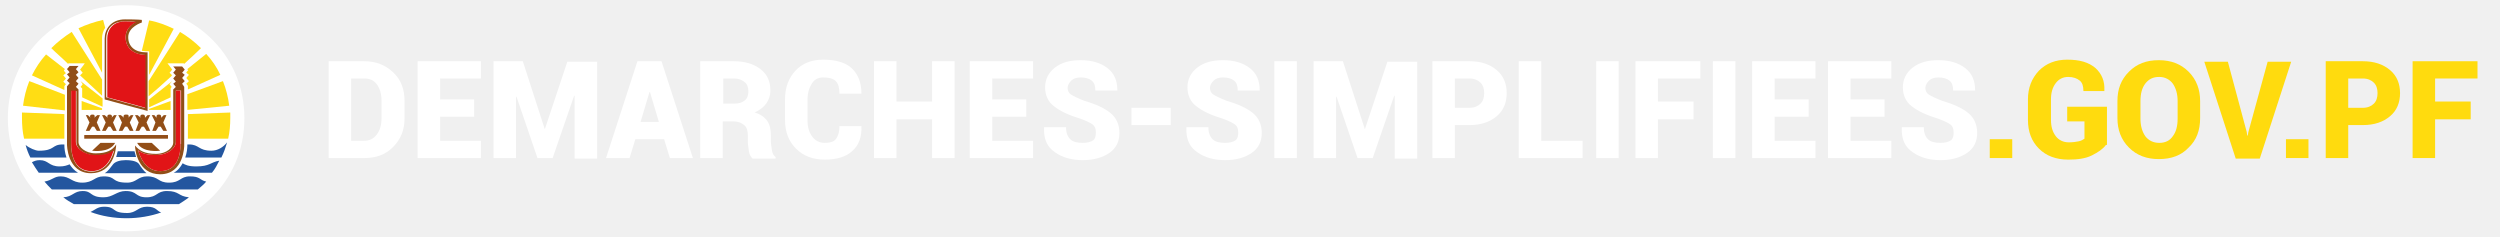
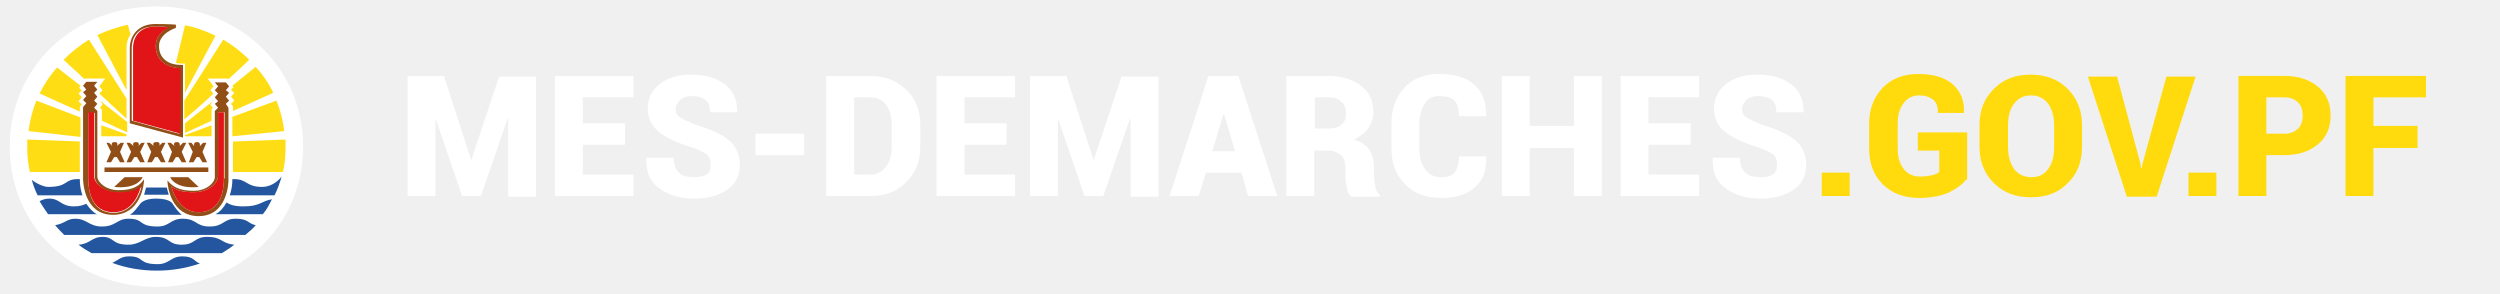
- <svg xmlns="http://www.w3.org/2000/svg" version="1.1" id="Calque_1" x="0px" y="0px" viewBox="0 0 477.7 45.2" enable-background="new 0 0 477.7 45.2" xml:space="preserve">
+ <svg xmlns="http://www.w3.org/2000/svg" version="1.1" id="Calque_1" x="0px" y="0px" viewBox="0 0 385.2 45.2" enable-background="new 0 0 385.2 45.2" xml:space="preserve">
  <path fill="#FFFFFF" d="M1.5,22.6c0,12.5,10.1,21.6,22.6,21.6s22.6-9.1,22.6-21.6S36.6,1,24.1,1S1.5,10.1,1.5,22.6z" />
  <g>
    <g>
      <path fill="#23569F" d="M39.4,34.7c-1.3-0.3-1.1-1-3.1-1c-1.9,0-1.8,1.2-4,1.2c-2.2,0-1.9-1.2-4.2-1.2c-1.8,0-2,1.2-3.8,1.2    c-3.1,0-2-1.2-4.5-1.2c-1.8,0-1.9,1.2-4.1,1.2c-2,0-2.3-1.2-4.1-1.2c-1.3,0-1.5,0.7-3.1,1c0.4,0.5,0.9,1,1.4,1.5h27.9    C38.5,35.6,39,35.2,39.4,34.7" />
      <path fill="#23569F" d="M36.1,37.7c-2.1-0.2-1.8-1.2-4.2-1.2c-2,0-1.8,1.2-3.9,1.2c-2.2,0-1.7-1.2-4-1.2c-1.7,0-2.4,1.2-4.2,1.2    c-2.7,0-2.1-1.2-4-1.2c-1.7,0-1.9,1.1-3.7,1.2c0.6,0.5,1.3,0.9,2,1.3h20.1C34.8,38.6,35.5,38.2,36.1,37.7" />
      <path fill="#23569F" d="M19.9,39.5c-1.3,0-1.7,0.6-2.6,1c2.1,0.8,4.5,1.2,6.9,1.2c2.3,0,4.6-0.4,6.6-1.1c-0.9-0.3-0.9-1.1-2.7-1.1    c-1.8,0-2,1.2-3.8,1.2C21.2,40.7,22.3,39.5,19.9,39.5" />
      <path fill="#23569F" d="M43.4,27.2c-0.7,0.9-1.8,1.6-3,1.6c-2.5,0-2.3-1.2-4.3-1.2c-0.1,0-0.2,0-0.3,0v0.1c0,0.7-0.1,1.5-0.4,2.4    h6.9C42.8,29.1,43.1,28.2,43.4,27.2" />
      <path fill="#23569F" d="M12.3,27.6c-0.1,0-0.2,0-0.3,0c-2.2,0-1.4,1.2-4.6,1.2c-0.6,0-1.8-0.5-2.5-1.1c0.2,0.8,0.5,1.6,0.9,2.4    h6.9c-0.3-0.9-0.4-1.7-0.4-2.4V27.6" />
      <path fill="#23569F" d="M22.5,28.9c-0.1,0.4-0.2,0.8-0.3,1.1H26c-0.1-0.3-0.2-0.7-0.3-1.1H22.5" />
      <path fill="#23569F" d="M41.9,30.7c-1.7,0.3-1.8,1.1-4.4,1.1c-1.5,0-2.1-0.3-2.6-0.6c-0.4,0.7-0.9,1.4-1.7,1.8h7.3    C41.1,32.3,41.5,31.5,41.9,30.7" />
      <path fill="#23569F" d="M26.6,31.4c-0.3-0.5-1.2-0.8-2.6-0.8c-1.1,0-2,0.3-2.4,0.8c-0.4,0.5-0.9,1.3-1.6,1.7h8    C27.5,32.7,26.9,31.9,26.6,31.4" />
      <path fill="#23569F" d="M13.3,31.4c-0.5,0.2-1,0.4-1.9,0.4c-2.1,0-2.1-1.2-3.8-1.2c-0.7,0-1.1,0.2-1.5,0.4C6.5,31.7,7,32.4,7.4,33    h7.5C14.2,32.6,13.7,32,13.3,31.4" />
      <path fill="#FFDD14" d="M4.2,21.5c0,0.3,0,0.6,0,1v0c0,1.4,0.1,2.7,0.4,4h7.7v-4.7L4.2,21.5" />
      <path fill="#FFDD14" d="M43.8,20.2c-0.2-1.6-0.6-3.2-1.2-4.7L35.8,18v3L43.8,20.2" />
      <polyline fill="#FFDD14" points="32.6,21 32.6,19.3 28.5,20.8 28.5,21 32.6,21   " />
      <path fill="#FFDD14" d="M5.6,15.5c-0.6,1.5-1,3.1-1.2,4.7l8,0.9v-3L5.6,15.5" />
      <path fill="#FFDD14" d="M44,21.5l-8.1,0.3v4.7h7.7c0.3-1.3,0.4-2.6,0.4-4v0C44,22.2,44,21.8,44,21.5" />
      <polyline fill="#FFDD14" points="19.5,21 19.5,20.7 15.6,19.3 15.6,21 19.5,21   " />
      <path fill="#FFDD14" d="M35.6,13.9c0,0,0.5,0.4,0.5,0.4s-0.4,0.5-0.5,0.6c0.1,0.1,0.5,0.6,0.5,0.6s-0.4,0.4-0.5,0.5    c0.1,0.1,0.3,0.4,0.3,0.4v0.7l6.2-2.8c-0.7-1.5-1.6-2.8-2.7-4l-3.6,2.9l0.2,0.3C36,13.3,35.6,13.8,35.6,13.9" />
      <path fill="#FFDD14" d="M32.8,16.6c-0.1-0.1-0.4-0.5-0.4-0.5s0.4-0.5,0.5-0.6c0,0,0,0,0,0L28.5,19v1.5l4.1-1.9v-1.7    C32.6,16.9,32.8,16.6,32.8,16.6" />
      <path fill="#FFDD14" d="M32.7,14.6c0.1-0.1,0.1-0.2,0.2-0.2c0,0-0.5-0.5-0.5-0.5s0.4-0.5,0.5-0.6c-0.1-0.2-0.9-1.2-0.9-1.2h3.1    l0.1,0.1c1.2-1.1,2.3-2.1,3.2-3c-1.2-1.2-2.5-2.2-4-3.1l-6,9.4v2.9C29.7,17.3,31.2,16,32.7,14.6" />
      <path fill="#FFDD14" d="M28.5,9.7v4.6l4.7-8.8c-1.5-0.7-3-1.3-4.7-1.6l-1.4,5.8c0.2,0,0.5,0.1,0.8,0.1H28.5" />
      <path fill="#FFDD14" d="M12.6,16.1c-0.1-0.1-0.5-0.5-0.5-0.5s0.4-0.5,0.5-0.6c-0.1-0.1-0.5-0.6-0.5-0.6s0.4-0.4,0.5-0.4    c-0.1-0.1-0.4-0.5-0.4-0.5l0.2-0.3l-3.6-2.8c-1.1,1.2-2,2.6-2.7,4l6.2,2.8v-0.7C12.3,16.4,12.6,16.1,12.6,16.1" />
      <path fill="#FFDD14" d="M15.4,15.5C15.4,15.5,15.3,15.5,15.4,15.5c0.1,0.1,0.4,0.6,0.4,0.6s-0.4,0.5-0.4,0.5    c0.1,0.1,0.3,0.3,0.3,0.3v1.7l3.9,1.8v-1.6L15.4,15.5" />
      <path fill="#FFDD14" d="M16.2,12.1c0,0-0.7,1-0.9,1.2c0.1,0.1,0.5,0.6,0.5,0.6s-0.4,0.4-0.5,0.5c0,0,0.1,0.1,0.1,0.1    c1.4,1.3,2.8,2.6,4.1,3.8v-3.1l-5.8-9.1C12.3,7,11,8,9.8,9.2c0.9,0.9,2.1,1.9,3.2,3l0.1-0.1H16.2" />
      <path fill="#FFDD14" d="M20.1,5.3l-0.4-1.5c-1.7,0.4-3.2,0.9-4.7,1.6l4.5,8.5V7.3C19.5,6.6,19.7,5.9,20.1,5.3" />
      <path fill="#924E17" d="M22,27.3h-2.8l-1.6,1.5C17.7,28.8,20.9,29.3,22,27.3" />
      <path fill="#924E17" d="M26.2,27.3H29l1.6,1.5C30.5,28.8,27.3,29.3,26.2,27.3" />
      <rect x="16.1" y="25.8" fill="#924E17" width="16" height="0.7" />
      <path fill="#924E17" d="M27.9,10c-2.1,0-3.4-1.1-3.4-2.9c0-2,2.6-2.8,2.6-2.8l0-0.5c0,0-0.8-0.1-3.2-0.1c-2.7,0-3.9,1.9-3.9,3.7    v11.6l8.2,2.2V10H27.9 M27.6,20.6c-0.5-0.1-7-1.9-7.3-2V7.3c0-1.2,0.7-3.2,3.4-3.2c1,0,1.7,0,2.2,0.1C25.2,4.6,24,5.5,24,7.1    c0,2,1.4,3.3,3.7,3.4V20.6z" />
      <path fill="#924E17" d="M19.1,22h-0.5l-0.6,0.5l0.1-0.2c0-0.4-0.2-0.4-0.4-0.4h-0.1c-0.1,0-0.4,0-0.4,0.4l0.1,0.2L16.8,22h-0.4    l0.7,1.4L16.4,25h0.7l0.5-0.8h0.4l0.5,0.8h0.7l-0.7-1.6L19.1,22" />
      <path fill="#924E17" d="M22.3,22h-0.5l-0.5,0.5l0.1-0.2c0-0.4-0.3-0.4-0.4-0.4h-0.1c-0.1,0-0.4,0-0.4,0.4l0.1,0.2L20,22h-0.5    l0.7,1.4L19.5,25h0.7l0.5-0.8h0.4l0.5,0.8h0.7l-0.7-1.6L22.3,22" />
      <path fill="#924E17" d="M25.5,22H25l-0.5,0.5l0.1-0.2c0-0.4-0.2-0.4-0.4-0.4H24c-0.1,0-0.4,0-0.4,0.4l0.1,0.2L23.1,22h-0.5    l0.7,1.4L22.7,25h0.7l0.5-0.8h0.4l0.5,0.8h0.7l-0.7-1.6L25.5,22" />
      <path fill="#924E17" d="M28.7,22h-0.5l-0.5,0.5l0-0.2c0-0.4-0.3-0.4-0.4-0.4h-0.1c-0.1,0-0.4,0-0.4,0.4l0.1,0.2L26.3,22h-0.5    l0.7,1.4L25.9,25h0.7l0.5-0.8h0.4l0.5,0.8h0.7l-0.7-1.6L28.7,22" />
      <path fill="#924E17" d="M31.8,22h-0.5l-0.5,0.5l0-0.2c0-0.4-0.3-0.4-0.4-0.4h-0.1c-0.1,0-0.4,0-0.4,0.4l0,0.2L29.5,22H29l0.7,1.4    L29.1,25h0.7l0.5-0.8h0.4l0.5,0.8h0.7l-0.7-1.6L31.8,22" />
      <path fill="#924E17" d="M18.3,29.3c-2.1,0-3.3-1.3-3.3-2.1V17.1l-0.5-0.5l0.5-0.6l-0.5-0.5l0.5-0.6l-0.5-0.6l0.5-0.5l-0.5-0.6    l0.5-0.6h-1.7l-0.5,0.6l0.5,0.6l-0.5,0.4l0.5,0.6l-0.5,0.6l0.5,0.5l-0.5,0.6v11.1c0,0,0,5.5,4.6,5.5c4.2,0,4.8-4.5,4.8-5.5    C21.5,28.7,20.4,29.3,18.3,29.3 M17.5,32.8c-3.4,0-3.9-3.4-3.9-5.2V17.4h1v9.8c0,1.2,1.5,2.4,3.4,2.5c2.3,0.1,3.2-0.4,3.8-0.9    C21.6,29.6,20.6,32.8,17.5,32.8" />
      <path fill="#924E17" d="M34.8,13.9l0.5-0.6l-0.5-0.6h-1.7l0.5,0.6l-0.5,0.6l0.5,0.5l-0.5,0.6l0.5,0.6L33.1,16l0.5,0.6l-0.5,0.5    v10.2c0,0.8-1.2,2.1-3.3,2.1c-2.1,0-3.2-0.6-4-1.6c0,1,0.6,5.5,4.8,5.5c4.6,0,4.6-5.5,4.6-5.5V16.6L34.8,16l0.5-0.5l-0.5-0.6    l0.5-0.6L34.8,13.9 M34.5,27.5c0,1.9-0.5,5.2-3.9,5.2c-3,0-4-3.2-4.2-4c0.6,0.5,1.5,1,3.8,0.9c1.9-0.1,3.4-1.3,3.4-2.5v-9.8h1    V27.5z" />
      <path fill="#E11417" d="M13.6,17.4v10.1c0,1.9,0.5,5.2,3.9,5.2c3.1,0,4-3.2,4.2-4c-0.6,0.5-1.5,1-3.8,0.9    c-1.9-0.1-3.4-1.3-3.4-2.5v-9.8H13.6" />
      <path fill="#E11417" d="M34.5,17.4v10.1c0,1.9-0.5,5.2-3.9,5.2c-3,0-4-3.2-4.2-4c0.6,0.5,1.5,1,3.8,0.9c1.9-0.1,3.4-1.3,3.4-2.5    v-9.8H34.5" />
      <path fill="#E11417" d="M24,7.1c0-1.6,1.2-2.5,2.1-2.9c-0.5,0-1.2-0.1-2.2-0.1c-2.7,0-3.4,2-3.4,3.2v11.3c0.3,0.1,6.7,1.8,7.3,2    V10.5C25.4,10.4,24,9.1,24,7.1" />
    </g>
  </g>
  <g>
-     <path fill="#FFFFFF" d="M62.8,30.2V11.7h6.8c2.2,0,4,0.7,5.5,2.1s2.2,3.2,2.2,5.5v3.3c0,2.2-0.7,4-2.2,5.5s-3.3,2.1-5.5,2.1H62.8z    M67.1,15v11.9h2.5c1,0,1.8-0.4,2.4-1.2c0.6-0.8,0.9-1.8,0.9-3.1v-3.4c0-1.2-0.3-2.3-0.9-3.1S70.6,15,69.6,15H67.1z" />
-     <path fill="#FFFFFF" d="M90.6,22.3h-6.5v4.6h7.8v3.3H79.8V11.7h12.1V15h-7.8v4h6.5V22.3z" />
-     <path fill="#FFFFFF" d="M104.1,24.7L104.1,24.7l4.3-12.9h5.7v18.5h-4.3V18.3l-0.1,0l-4.1,11.9h-2.9l-4-11.7l-0.1,0v11.7h-4.3V11.7   h5.6L104.1,24.7z" />
-     <path fill="#FFFFFF" d="M126.9,26.6h-5.5l-1.1,3.6h-4.5l6-18.5h2.3v0l0,0h2.3l6,18.5H128L126.9,26.6z M122.4,23.3h3.5l-1.7-5.7   h-0.1L122.4,23.3z" />
-     <path fill="#FFFFFF" d="M138.1,23.1v7.1h-4.3V11.7h6.4c2.1,0,3.8,0.5,5.1,1.5s1.9,2.3,1.9,4.1c0,1-0.3,1.8-0.8,2.5   s-1.2,1.2-2.2,1.7c1.1,0.3,1.9,0.9,2.4,1.6s0.7,1.7,0.7,2.8V27c0,0.5,0.1,1,0.2,1.7s0.4,1.1,0.7,1.3v0.3h-4.4   c-0.3-0.3-0.6-0.7-0.7-1.4s-0.2-1.3-0.2-1.9v-1.1c0-0.9-0.2-1.6-0.7-2s-1.1-0.7-2-0.7H138.1z M138.1,19.8h2.2c0.9,0,1.5-0.2,2-0.6   s0.7-1,0.7-1.7c0-0.8-0.2-1.4-0.7-1.8s-1.1-0.7-2-0.7h-2.1V19.8z" />
-     <path fill="#FFFFFF" d="M164.6,24L164.6,24c0.1,2.2-0.5,3.8-1.8,4.9c-1.2,1.1-3,1.6-5.2,1.6c-2.3,0-4.1-0.7-5.5-2.1   s-2.1-3.2-2.1-5.5v-3.9c0-2.3,0.7-4.1,2-5.5s3.1-2.1,5.3-2.1c2.3,0,4.2,0.5,5.4,1.6s1.9,2.7,1.9,4.8l0,0.1h-4.2   c0-1.1-0.2-1.9-0.7-2.4s-1.3-0.7-2.4-0.7c-1,0-1.7,0.4-2.2,1.2s-0.8,1.8-0.8,3.1v3.9c0,1.3,0.3,2.3,0.9,3.1   c0.6,0.8,1.4,1.2,2.4,1.2c1,0,1.7-0.2,2.1-0.7s0.7-1.3,0.7-2.5H164.6z" />
-     <path fill="#FFFFFF" d="M182.4,30.2h-4.3v-7.4h-6.8v7.4H167V11.7h4.3v7.7h6.8v-7.7h4.3V30.2z" />
-     <path fill="#FFFFFF" d="M196.1,22.3h-6.5v4.6h7.8v3.3h-12.1V11.7h12.1V15h-7.8v4h6.5V22.3z" />
-     <path fill="#FFFFFF" d="M209.4,25.3c0-0.7-0.2-1.2-0.6-1.5s-1.2-0.7-2.3-1.1c-2.3-0.7-4-1.5-5.1-2.4c-1.1-0.8-1.7-2.1-1.7-3.6   c0-1.5,0.6-2.8,1.9-3.8s2.9-1.4,4.9-1.4c2.1,0,3.8,0.5,5.1,1.5s1.9,2.4,1.9,4.2l0,0.1h-4.2c0-0.9-0.2-1.5-0.7-1.9s-1.2-0.6-2.1-0.6   c-0.8,0-1.4,0.2-1.8,0.6s-0.7,0.9-0.7,1.4c0,0.5,0.2,1,0.7,1.3c0.5,0.3,1.3,0.7,2.6,1.2c2.1,0.6,3.8,1.4,4.9,2.3s1.7,2.2,1.7,3.8   c0,1.6-0.6,2.9-1.9,3.8c-1.3,0.9-3,1.4-5.1,1.4c-2.1,0-3.9-0.5-5.3-1.5c-1.5-1-2.2-2.5-2.1-4.7l0-0.1h4.2c0,1.1,0.3,1.8,0.8,2.3   c0.5,0.5,1.3,0.7,2.4,0.7c0.9,0,1.6-0.2,2-0.5S209.4,25.9,209.4,25.3z" />
-     <path fill="#FFFFFF" d="M223.7,23.9h-7.5v-3.3h7.5V23.9z" />
-     <path fill="#FFFFFF" d="M236.6,25.3c0-0.7-0.2-1.2-0.6-1.5s-1.2-0.7-2.3-1.1c-2.3-0.7-4-1.5-5.1-2.4c-1.1-0.8-1.7-2.1-1.7-3.6   c0-1.5,0.6-2.8,1.9-3.8s2.9-1.4,4.9-1.4c2.1,0,3.8,0.5,5.1,1.5s1.9,2.4,1.9,4.2l0,0.1h-4.2c0-0.9-0.2-1.5-0.7-1.9s-1.2-0.6-2.1-0.6   c-0.8,0-1.4,0.2-1.8,0.6s-0.7,0.9-0.7,1.4c0,0.5,0.2,1,0.7,1.3c0.5,0.3,1.3,0.7,2.6,1.2c2.1,0.6,3.8,1.4,4.9,2.3s1.7,2.2,1.7,3.8   c0,1.6-0.6,2.9-1.9,3.8c-1.3,0.9-3,1.4-5.1,1.4c-2.1,0-3.9-0.5-5.3-1.5c-1.5-1-2.2-2.5-2.1-4.7l0-0.1h4.2c0,1.1,0.3,1.8,0.8,2.3   c0.5,0.5,1.3,0.7,2.4,0.7c0.9,0,1.6-0.2,2-0.5S236.6,25.9,236.6,25.3z" />
-     <path fill="#FFFFFF" d="M247.8,30.2h-4.3V11.7h4.3V30.2z" />
-     <path fill="#FFFFFF" d="M260.8,24.7L260.8,24.7l4.3-12.9h5.7v18.5h-4.3V18.3l-0.1,0l-4.1,11.9h-2.9l-4-11.7l-0.1,0v11.7H251V11.7   h5.6L260.8,24.7z" />
-     <path fill="#FFFFFF" d="M278,23.9v6.3h-4.3V11.7h7.1c2.2,0,3.9,0.6,5.2,1.7s1.9,2.6,1.9,4.4s-0.6,3.3-1.9,4.4s-3,1.7-5.2,1.7H278z    M278,20.6h2.8c0.9,0,1.6-0.3,2.1-0.8s0.7-1.2,0.7-2c0-0.8-0.2-1.5-0.7-2c-0.5-0.5-1.2-0.8-2.1-0.8H278V20.6z" />
-     <path fill="#FFFFFF" d="M294.5,26.9h7.9v3.3h-12.2V11.7h4.3V26.9z" />
-     <path fill="#FFFFFF" d="M309.3,30.2H305V11.7h4.3V30.2z" />
-     <path fill="#FFFFFF" d="M323.6,22.8h-6.8v7.4h-4.3V11.7h12.4V15h-8.1v4.4h6.8V22.8z" />
-     <path fill="#FFFFFF" d="M331.6,30.2h-4.3V11.7h4.3V30.2z" />
-     <path fill="#FFFFFF" d="M345.6,22.3h-6.5v4.6h7.8v3.3h-12.1V11.7h12.1V15h-7.8v4h6.5V22.3z" />
-     <path fill="#FFFFFF" d="M360.1,22.3h-6.5v4.6h7.8v3.3h-12.1V11.7h12.1V15h-7.8v4h6.5V22.3z" />
-     <path fill="#FFFFFF" d="M373.3,25.3c0-0.7-0.2-1.2-0.6-1.5s-1.2-0.7-2.3-1.1c-2.3-0.7-4-1.5-5.1-2.4c-1.1-0.8-1.7-2.1-1.7-3.6   c0-1.5,0.6-2.8,1.9-3.8s2.9-1.4,4.9-1.4c2.1,0,3.8,0.5,5.1,1.5s1.9,2.4,1.9,4.2l0,0.1h-4.2c0-0.9-0.2-1.5-0.7-1.9s-1.2-0.6-2.1-0.6   c-0.8,0-1.4,0.2-1.8,0.6s-0.7,0.9-0.7,1.4c0,0.5,0.2,1,0.7,1.3c0.5,0.3,1.3,0.7,2.6,1.2c2.1,0.6,3.8,1.4,4.9,2.3s1.7,2.2,1.7,3.8   c0,1.6-0.6,2.9-1.9,3.8c-1.3,0.9-3,1.4-5.1,1.4c-2.1,0-3.9-0.5-5.3-1.5c-1.5-1-2.2-2.5-2.1-4.7l0-0.1h4.2c0,1.1,0.3,1.8,0.8,2.3   c0.5,0.5,1.3,0.7,2.4,0.7c0.9,0,1.6-0.2,2-0.5S373.3,25.9,373.3,25.3z" />
-     <path fill="#FFDB0E" d="M384.5,30.2h-4.3v-3.6h4.3V30.2z" />
-     <path fill="#FFDB0E" d="M402.4,27.7c-0.6,0.8-1.5,1.4-2.7,2s-2.7,0.8-4.5,0.8c-2.3,0-4.2-0.7-5.6-2.1s-2.1-3.2-2.1-5.5v-3.9   c0-2.2,0.7-4,2.1-5.5c1.4-1.4,3.2-2.1,5.4-2.1c2.4,0,4.1,0.5,5.4,1.6c1.2,1.1,1.8,2.5,1.7,4.3l0,0.1h-4c0-0.9-0.2-1.6-0.7-2   s-1.2-0.7-2.2-0.7c-1,0-1.8,0.4-2.4,1.2s-0.9,1.8-0.9,3.1v3.9c0,1.3,0.3,2.3,0.9,3.1c0.6,0.8,1.5,1.2,2.5,1.2   c0.8,0,1.4-0.1,1.9-0.2c0.5-0.1,0.8-0.3,1.1-0.5v-3.3h-3.3v-2.8h7.6V27.7z" />
-     <path fill="#FFDB0E" d="M420.4,22.6c0,2.3-0.7,4.2-2.2,5.6c-1.4,1.5-3.3,2.2-5.7,2.2c-2.3,0-4.2-0.7-5.7-2.2   c-1.5-1.5-2.2-3.4-2.2-5.6v-3.3c0-2.3,0.7-4.1,2.2-5.6c1.5-1.5,3.3-2.2,5.7-2.2c2.3,0,4.2,0.7,5.7,2.2s2.2,3.4,2.2,5.6V22.6z    M416.1,19.3c0-1.3-0.3-2.4-0.9-3.3c-0.6-0.8-1.5-1.3-2.6-1.3c-1.2,0-2,0.4-2.7,1.3c-0.6,0.8-0.9,1.9-0.9,3.3v3.4   c0,1.3,0.3,2.4,0.9,3.3c0.6,0.8,1.5,1.3,2.7,1.3c1.1,0,2-0.4,2.6-1.3c0.6-0.8,0.9-1.9,0.9-3.3V19.3z" />
-     <path fill="#FFDB0E" d="M429.3,25.2l0.1,0.7h0.1l0.1-0.6l3.7-13.5h4.5l-6,18.5h-4.6l-6-18.5h4.5L429.3,25.2z" />
-     <path fill="#FFDB0E" d="M441.1,30.2h-4.3v-3.6h4.3V30.2z" />
-     <path fill="#FFDB0E" d="M448.7,23.9v6.3h-4.3V11.7h7.1c2.2,0,3.9,0.6,5.2,1.7s1.9,2.6,1.9,4.4s-0.6,3.3-1.9,4.4s-3,1.7-5.2,1.7   H448.7z M448.7,20.6h2.8c0.9,0,1.6-0.3,2.1-0.8s0.7-1.2,0.7-2c0-0.8-0.2-1.5-0.7-2c-0.5-0.5-1.2-0.8-2.1-0.8h-2.8V20.6z" />
-     <path fill="#FFDB0E" d="M472.1,22.8h-6.8v7.4H461V11.7h12.4V15h-8.1v4.4h6.8V22.8z" />
+     <path fill="#FFFFFF" d="M72.6,24.7L72.6,24.7l4.3-12.9h5.7v18.5h-4.3V18.3l-0.1,0l-4.1,11.9h-2.9l-4-11.7l-0.1,0v11.7h-4.3V11.7   h5.6L72.6,24.7z" />
+     <path fill="#FFFFFF" d="M96.3,22.3h-6.5v4.6h7.8v3.3H85.5V11.7h12.1V15h-7.8v4h6.5V22.3z" />
+     <path fill="#FFFFFF" d="M109.5,25.3c0-0.7-0.2-1.2-0.6-1.5s-1.2-0.7-2.3-1.1c-2.3-0.7-4-1.5-5.1-2.4s-1.7-2.1-1.7-3.6   c0-1.5,0.6-2.8,1.9-3.8s2.9-1.4,4.9-1.4c2.1,0,3.8,0.5,5.1,1.5s1.9,2.4,1.9,4.2l0,0.1h-4.2c0-0.9-0.2-1.5-0.7-1.9s-1.2-0.6-2.1-0.6   c-0.8,0-1.4,0.2-1.8,0.6s-0.7,0.9-0.7,1.4c0,0.5,0.2,1,0.7,1.3s1.3,0.7,2.6,1.2c2.1,0.6,3.8,1.4,4.9,2.3s1.7,2.2,1.7,3.8   c0,1.6-0.6,2.9-1.9,3.8c-1.3,0.9-3,1.4-5.1,1.4c-2.1,0-3.9-0.5-5.3-1.5c-1.5-1-2.2-2.5-2.1-4.7l0-0.1h4.2c0,1.1,0.3,1.8,0.8,2.3   c0.5,0.5,1.3,0.7,2.4,0.7c0.9,0,1.6-0.2,2-0.5S109.5,25.9,109.5,25.3z" />
+     <path fill="#FFFFFF" d="M123.9,23.9h-7.5v-3.3h7.5V23.9z" />
+     <path fill="#FFFFFF" d="M127.3,30.2V11.7h6.8c2.2,0,4,0.7,5.5,2.1s2.2,3.2,2.2,5.5v3.3c0,2.2-0.7,4-2.2,5.5s-3.3,2.1-5.5,2.1H127.3   z M131.6,15v11.9h2.5c1,0,1.8-0.4,2.4-1.2c0.6-0.8,0.9-1.8,0.9-3.1v-3.4c0-1.2-0.3-2.3-0.9-3.1S135,15,134,15H131.6z" />
+     <path fill="#FFFFFF" d="M155.1,22.3h-6.5v4.6h7.8v3.3h-12.1V11.7h12.1V15h-7.8v4h6.5V22.3z" />
+     <path fill="#FFFFFF" d="M168.5,24.7L168.5,24.7l4.3-12.9h5.7v18.5h-4.3V18.3l-0.1,0L170,30.2h-2.9l-4-11.7l-0.1,0v11.7h-4.3V11.7   h5.6L168.5,24.7z" />
+     <path fill="#FFFFFF" d="M191.3,26.6h-5.5l-1.1,3.6h-4.5l6-18.5h2.3v0l0,0h2.3l6,18.5h-4.5L191.3,26.6z M186.8,23.3h3.5l-1.7-5.7   h-0.1L186.8,23.3z" />
+     <path fill="#FFFFFF" d="M202.5,23.1v7.1h-4.3V11.7h6.4c2.1,0,3.8,0.5,5.1,1.5s1.9,2.3,1.9,4.1c0,1-0.3,1.8-0.8,2.5   c-0.5,0.7-1.2,1.2-2.2,1.7c1.1,0.3,1.9,0.9,2.4,1.6c0.5,0.7,0.7,1.7,0.7,2.8V27c0,0.5,0.1,1,0.2,1.7s0.4,1.1,0.7,1.3v0.3h-4.4   c-0.3-0.3-0.6-0.7-0.7-1.4s-0.2-1.3-0.2-1.9v-1.1c0-0.9-0.2-1.6-0.7-2s-1.1-0.7-2-0.7H202.5z M202.5,19.8h2.2c0.9,0,1.5-0.2,2-0.6   s0.7-1,0.7-1.7c0-0.8-0.2-1.4-0.7-1.8c-0.5-0.5-1.1-0.7-2-0.7h-2.1V19.8z" />
+     <path fill="#FFFFFF" d="M229,24L229,24c0.1,2.2-0.5,3.8-1.8,4.9c-1.2,1.1-3,1.6-5.2,1.6c-2.3,0-4.1-0.7-5.5-2.1   c-1.4-1.4-2.1-3.2-2.1-5.5v-3.9c0-2.3,0.7-4.1,2-5.5c1.3-1.4,3.1-2.1,5.3-2.1c2.3,0,4.2,0.5,5.4,1.6c1.3,1.1,1.9,2.7,1.9,4.8l0,0.1   h-4.2c0-1.1-0.2-1.9-0.7-2.4s-1.3-0.7-2.4-0.7c-1,0-1.7,0.4-2.2,1.2s-0.8,1.8-0.8,3.1v3.9c0,1.3,0.3,2.3,0.9,3.1   c0.6,0.8,1.4,1.2,2.4,1.2c1,0,1.7-0.2,2.1-0.7c0.4-0.5,0.7-1.3,0.7-2.5H229z" />
+     <path fill="#FFFFFF" d="M246.8,30.2h-4.3v-7.4h-6.8v7.4h-4.3V11.7h4.3v7.7h6.8v-7.7h4.3V30.2z" />
+     <path fill="#FFFFFF" d="M260.5,22.3H254v4.6h7.8v3.3h-12.1V11.7h12.1V15H254v4h6.5V22.3z" />
+     <path fill="#FFFFFF" d="M273.8,25.3c0-0.7-0.2-1.2-0.6-1.5s-1.2-0.7-2.3-1.1c-2.3-0.7-4-1.5-5.1-2.4c-1.1-0.8-1.7-2.1-1.7-3.6   c0-1.5,0.6-2.8,1.9-3.8s2.9-1.4,4.9-1.4c2.1,0,3.8,0.5,5.1,1.5s1.9,2.4,1.9,4.2l0,0.1h-4.2c0-0.9-0.2-1.5-0.7-1.9s-1.2-0.6-2.1-0.6   c-0.8,0-1.4,0.2-1.8,0.6s-0.7,0.9-0.7,1.4c0,0.5,0.2,1,0.7,1.3c0.5,0.3,1.3,0.7,2.6,1.2c2.1,0.6,3.8,1.4,4.9,2.3s1.7,2.2,1.7,3.8   c0,1.6-0.6,2.9-1.9,3.8c-1.3,0.9-3,1.4-5.1,1.4c-2.1,0-3.9-0.5-5.3-1.5c-1.5-1-2.2-2.5-2.1-4.7l0-0.1h4.2c0,1.1,0.3,1.8,0.8,2.3   c0.5,0.5,1.3,0.7,2.4,0.7c0.9,0,1.6-0.2,2-0.5S273.8,25.9,273.8,25.3z" />
+     <path fill="#FFDB0E" d="M285,30.2h-4.3v-3.6h4.3V30.2z" />
+     <path fill="#FFDB0E" d="M302.9,27.7c-0.6,0.8-1.5,1.4-2.7,2c-1.2,0.5-2.7,0.8-4.5,0.8c-2.3,0-4.2-0.7-5.6-2.1s-2.1-3.2-2.1-5.5   v-3.9c0-2.2,0.7-4,2.1-5.5c1.4-1.4,3.2-2.1,5.4-2.1c2.4,0,4.1,0.5,5.4,1.6c1.2,1.1,1.8,2.5,1.7,4.3l0,0.1h-4c0-0.9-0.2-1.6-0.7-2   s-1.2-0.7-2.2-0.7c-1,0-1.8,0.4-2.4,1.2s-0.9,1.8-0.9,3.1v3.9c0,1.3,0.3,2.3,0.9,3.1c0.6,0.8,1.5,1.2,2.5,1.2   c0.8,0,1.4-0.1,1.9-0.2c0.5-0.1,0.8-0.3,1.1-0.5v-3.3h-3.3v-2.8h7.6V27.7z" />
+     <path fill="#FFDB0E" d="M320.8,22.6c0,2.3-0.7,4.2-2.2,5.6c-1.4,1.5-3.3,2.2-5.7,2.2c-2.3,0-4.2-0.7-5.7-2.2   c-1.5-1.5-2.2-3.4-2.2-5.6v-3.3c0-2.3,0.7-4.1,2.2-5.6c1.5-1.5,3.3-2.2,5.7-2.2c2.3,0,4.2,0.7,5.7,2.2s2.2,3.4,2.2,5.6V22.6z    M316.5,19.3c0-1.3-0.3-2.4-0.9-3.3c-0.6-0.8-1.5-1.3-2.6-1.3c-1.2,0-2,0.4-2.7,1.3c-0.6,0.8-0.9,1.9-0.9,3.3v3.4   c0,1.3,0.3,2.4,0.9,3.3c0.6,0.8,1.5,1.3,2.7,1.3c1.1,0,2-0.4,2.6-1.3c0.6-0.8,0.9-1.9,0.9-3.3V19.3z" />
+     <path fill="#FFDB0E" d="M329.8,25.2l0.1,0.7h0.1l0.1-0.6l3.7-13.5h4.5l-6,18.5h-4.6l-6-18.5h4.5L329.8,25.2z" />
+     <path fill="#FFDB0E" d="M341.5,30.2h-4.3v-3.6h4.3V30.2z" />
+     <path fill="#FFDB0E" d="M349.2,23.9v6.3h-4.3V11.7h7.1c2.2,0,3.9,0.6,5.2,1.7s1.9,2.6,1.9,4.4s-0.6,3.3-1.9,4.4s-3,1.7-5.2,1.7   H349.2z M349.2,20.6h2.8c0.9,0,1.6-0.3,2.1-0.8s0.7-1.2,0.7-2c0-0.8-0.2-1.5-0.7-2c-0.5-0.5-1.2-0.8-2.1-0.8h-2.8V20.6z" />
+     <path fill="#FFDB0E" d="M372.5,22.8h-6.8v7.4h-4.3V11.7h12.4V15h-8.1v4.4h6.8V22.8z" />
  </g>
</svg>
